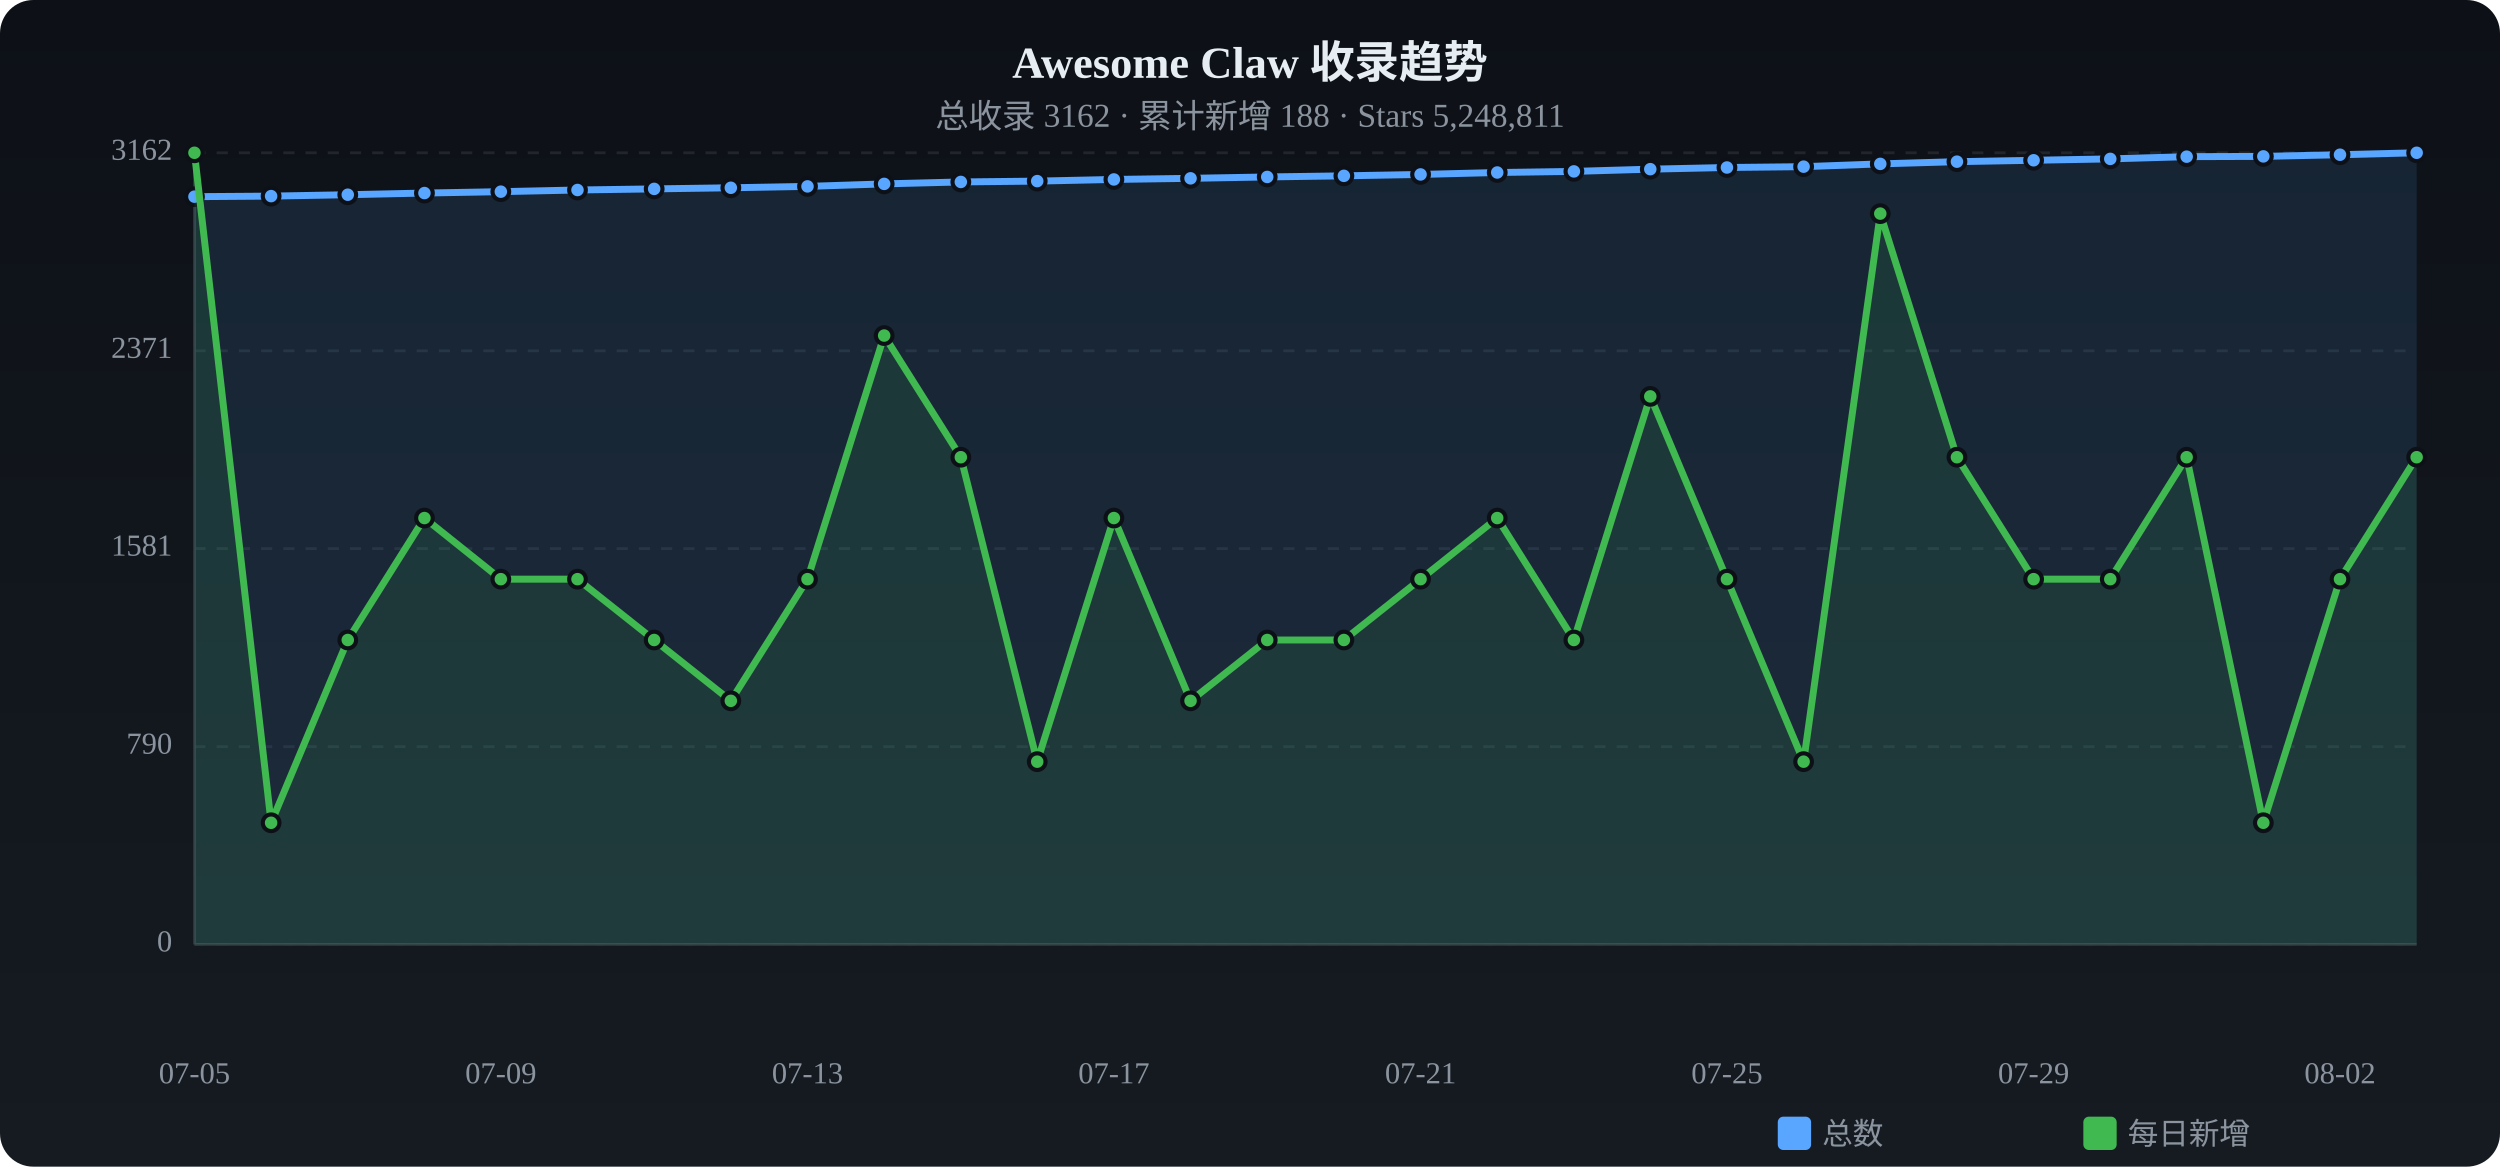
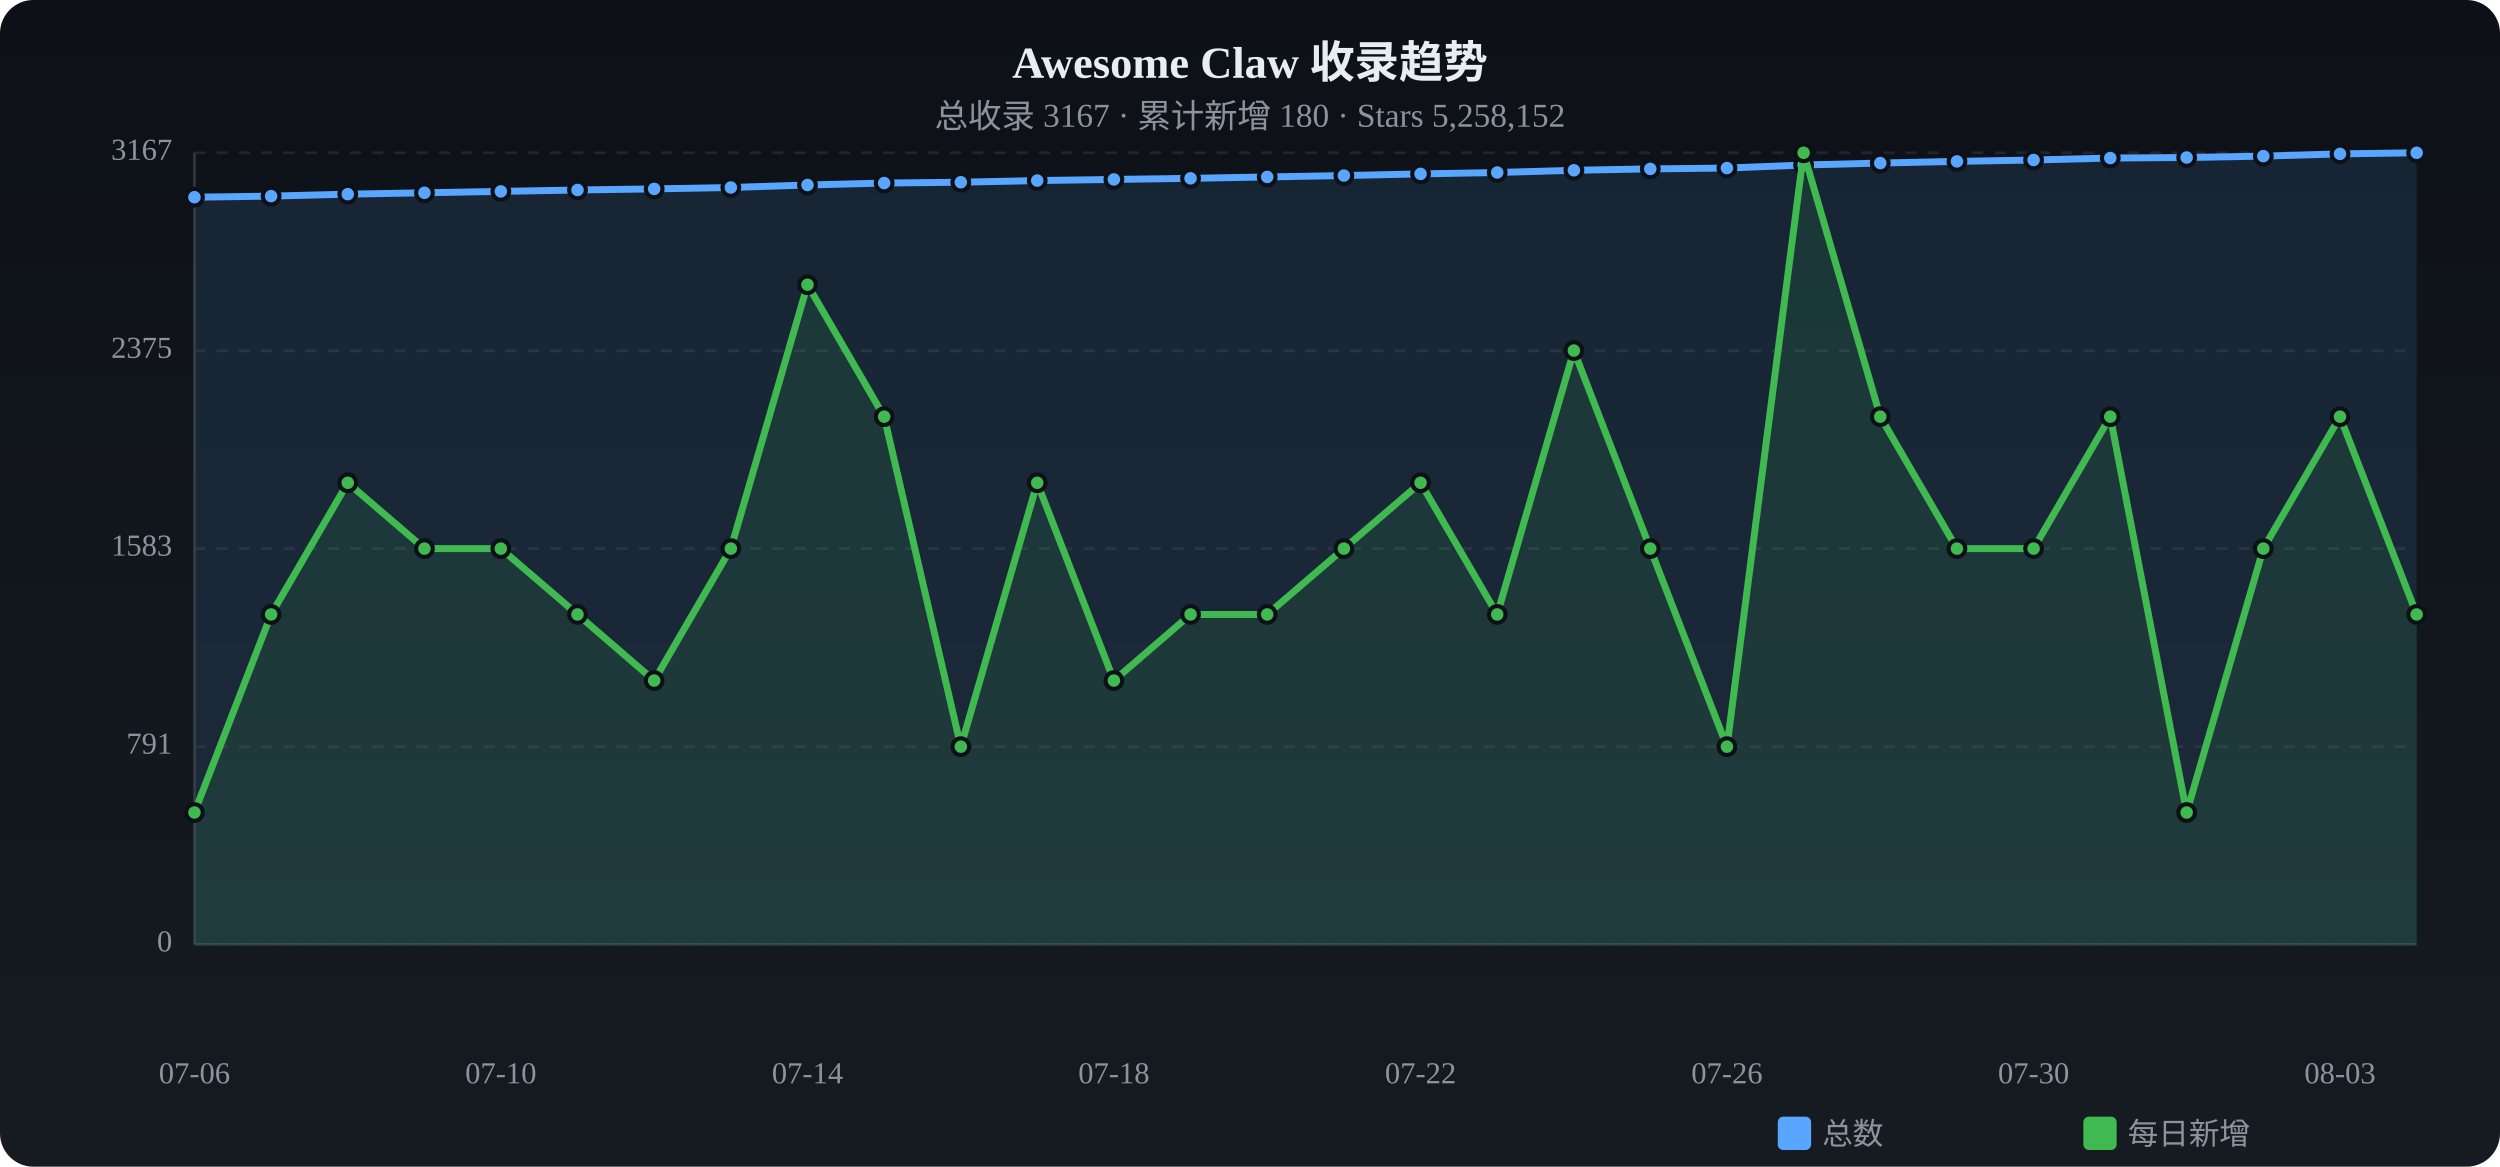
<svg xmlns="http://www.w3.org/2000/svg" viewBox="0 0 900 420" width="900" height="420">
  <defs>
    <linearGradient id="tbg" x1="0%" y1="0%" x2="0%" y2="100%">
      <stop offset="0%" stop-color="#0d1117" />
      <stop offset="100%" stop-color="#161b22" />
    </linearGradient>
  </defs>
  <rect width="900" height="420" rx="12" fill="url(#tbg)" />
  <text x="450.0" y="28" text-anchor="middle" fill="#e6edf3" font-size="16" font-weight="bold">Awesome Claw 收录趋势</text>
-   <text x="450.0" y="46" text-anchor="middle" fill="#8b949e" font-size="12">总收录 3162 · 累计新增 188 · Stars 5,248,811</text>
+   <text x="450.0" y="46" text-anchor="middle" fill="#8b949e" font-size="12">总收录 3167 · 累计新增 180 · Stars 5,258,152</text>
  <text x="62" y="340.0" text-anchor="end" fill="#8b949e" font-size="11" dominant-baseline="middle">0</text>
  <line x1="70" y1="340.0" x2="870" y2="340.0" stroke="#21262d" stroke-dasharray="4 4" />
-   <text x="62" y="268.8" text-anchor="end" fill="#8b949e" font-size="11" dominant-baseline="middle">790</text>
+   <text x="62" y="268.8" text-anchor="end" fill="#8b949e" font-size="11" dominant-baseline="middle">791</text>
  <line x1="70" y1="268.8" x2="870" y2="268.8" stroke="#21262d" stroke-dasharray="4 4" />
-   <text x="62" y="197.5" text-anchor="end" fill="#8b949e" font-size="11" dominant-baseline="middle">1581</text>
+   <text x="62" y="197.5" text-anchor="end" fill="#8b949e" font-size="11" dominant-baseline="middle">1583</text>
  <line x1="70" y1="197.5" x2="870" y2="197.5" stroke="#21262d" stroke-dasharray="4 4" />
-   <text x="62" y="126.3" text-anchor="end" fill="#8b949e" font-size="11" dominant-baseline="middle">2371</text>
+   <text x="62" y="126.3" text-anchor="end" fill="#8b949e" font-size="11" dominant-baseline="middle">2375</text>
  <line x1="70" y1="126.3" x2="870" y2="126.3" stroke="#21262d" stroke-dasharray="4 4" />
-   <text x="62" y="55.0" text-anchor="end" fill="#8b949e" font-size="11" dominant-baseline="middle">3162</text>
+   <text x="62" y="55.0" text-anchor="end" fill="#8b949e" font-size="11" dominant-baseline="middle">3167</text>
  <line x1="70" y1="55.0" x2="870" y2="55.0" stroke="#21262d" stroke-dasharray="4 4" />
  <line x1="70" y1="55" x2="70" y2="340" stroke="#30363d" />
  <line x1="70" y1="340" x2="870" y2="340" stroke="#30363d" />
-   <path d="M70.0,70.8 L97.6,70.6 L125.2,70.1 L152.8,69.5 L180.3,69.0 L207.9,68.4 L235.5,68.0 L263.1,67.6 L290.7,67.1 L318.3,66.2 L345.9,65.5 L373.4,65.2 L401.0,64.6 L428.6,64.2 L456.2,63.7 L483.8,63.3 L511.4,62.8 L539.0,62.1 L566.6,61.7 L594.1,60.9 L621.7,60.3 L649.3,60.0 L676.9,59.0 L704.5,58.2 L732.1,57.7 L759.7,57.2 L787.2,56.4 L814.8,56.3 L842.4,55.7 L870.0,55.0 L870.0,340 L70.0,340 Z" fill="#58a6ff" opacity="0.12" />
-   <polyline points="70.0,70.8 97.6,70.6 125.2,70.1 152.8,69.5 180.3,69.0 207.9,68.4 235.5,68.0 263.1,67.6 290.7,67.1 318.3,66.2 345.9,65.5 373.4,65.2 401.0,64.6 428.6,64.2 456.2,63.7 483.8,63.3 511.4,62.8 539.0,62.1 566.6,61.7 594.1,60.9 621.7,60.3 649.3,60.0 676.9,59.0 704.5,58.2 732.1,57.7 759.7,57.2 787.2,56.4 814.8,56.3 842.4,55.7 870.0,55.0" fill="none" stroke="#58a6ff" stroke-width="2.5" stroke-linecap="round" stroke-linejoin="round" />
-   <circle cx="70.0" cy="70.8" r="3" fill="#58a6ff" stroke="#0d1117" stroke-width="1.5" />
+   <path d="M70.0,71.0 L97.6,70.6 L125.2,69.9 L152.8,69.4 L180.3,68.9 L207.9,68.4 L235.5,68.0 L263.1,67.5 L290.7,66.6 L318.3,65.9 L345.9,65.6 L373.4,65.0 L401.0,64.6 L428.6,64.2 L456.2,63.7 L483.8,63.2 L511.4,62.6 L539.0,62.1 L566.6,61.3 L594.1,60.8 L621.7,60.5 L649.3,59.4 L676.9,58.7 L704.5,58.1 L732.1,57.6 L759.7,56.9 L787.2,56.7 L814.8,56.2 L842.4,55.4 L870.0,55.0 L870.0,340 L70.0,340 Z" fill="#58a6ff" opacity="0.12" />
+   <polyline points="70.0,71.0 97.6,70.6 125.2,69.9 152.8,69.4 180.3,68.9 207.9,68.4 235.5,68.0 263.1,67.5 290.7,66.6 318.3,65.9 345.9,65.6 373.4,65.0 401.0,64.6 428.6,64.2 456.2,63.7 483.8,63.2 511.4,62.6 539.0,62.1 566.6,61.3 594.1,60.8 621.7,60.5 649.3,59.4 676.9,58.7 704.5,58.1 732.1,57.6 759.7,56.9 787.2,56.7 814.8,56.2 842.4,55.4 870.0,55.0" fill="none" stroke="#58a6ff" stroke-width="2.5" stroke-linecap="round" stroke-linejoin="round" />
+   <circle cx="70.0" cy="71.0" r="3" fill="#58a6ff" stroke="#0d1117" stroke-width="1.5" />
  <circle cx="97.6" cy="70.6" r="3" fill="#58a6ff" stroke="#0d1117" stroke-width="1.5" />
-   <circle cx="125.2" cy="70.1" r="3" fill="#58a6ff" stroke="#0d1117" stroke-width="1.5" />
-   <circle cx="152.8" cy="69.5" r="3" fill="#58a6ff" stroke="#0d1117" stroke-width="1.5" />
-   <circle cx="180.3" cy="69.0" r="3" fill="#58a6ff" stroke="#0d1117" stroke-width="1.5" />
+   <circle cx="125.2" cy="69.9" r="3" fill="#58a6ff" stroke="#0d1117" stroke-width="1.5" />
+   <circle cx="152.8" cy="69.4" r="3" fill="#58a6ff" stroke="#0d1117" stroke-width="1.5" />
+   <circle cx="180.3" cy="68.9" r="3" fill="#58a6ff" stroke="#0d1117" stroke-width="1.5" />
  <circle cx="207.9" cy="68.4" r="3" fill="#58a6ff" stroke="#0d1117" stroke-width="1.5" />
  <circle cx="235.5" cy="68.0" r="3" fill="#58a6ff" stroke="#0d1117" stroke-width="1.5" />
-   <circle cx="263.1" cy="67.6" r="3" fill="#58a6ff" stroke="#0d1117" stroke-width="1.5" />
-   <circle cx="290.7" cy="67.1" r="3" fill="#58a6ff" stroke="#0d1117" stroke-width="1.5" />
-   <circle cx="318.3" cy="66.2" r="3" fill="#58a6ff" stroke="#0d1117" stroke-width="1.5" />
-   <circle cx="345.9" cy="65.5" r="3" fill="#58a6ff" stroke="#0d1117" stroke-width="1.5" />
-   <circle cx="373.4" cy="65.2" r="3" fill="#58a6ff" stroke="#0d1117" stroke-width="1.5" />
+   <circle cx="263.1" cy="67.5" r="3" fill="#58a6ff" stroke="#0d1117" stroke-width="1.5" />
+   <circle cx="290.7" cy="66.6" r="3" fill="#58a6ff" stroke="#0d1117" stroke-width="1.5" />
+   <circle cx="318.3" cy="65.9" r="3" fill="#58a6ff" stroke="#0d1117" stroke-width="1.5" />
+   <circle cx="345.9" cy="65.6" r="3" fill="#58a6ff" stroke="#0d1117" stroke-width="1.5" />
+   <circle cx="373.4" cy="65.0" r="3" fill="#58a6ff" stroke="#0d1117" stroke-width="1.5" />
  <circle cx="401.0" cy="64.6" r="3" fill="#58a6ff" stroke="#0d1117" stroke-width="1.5" />
  <circle cx="428.6" cy="64.2" r="3" fill="#58a6ff" stroke="#0d1117" stroke-width="1.5" />
  <circle cx="456.2" cy="63.7" r="3" fill="#58a6ff" stroke="#0d1117" stroke-width="1.5" />
-   <circle cx="483.8" cy="63.3" r="3" fill="#58a6ff" stroke="#0d1117" stroke-width="1.5" />
-   <circle cx="511.4" cy="62.8" r="3" fill="#58a6ff" stroke="#0d1117" stroke-width="1.5" />
+   <circle cx="483.8" cy="63.2" r="3" fill="#58a6ff" stroke="#0d1117" stroke-width="1.5" />
+   <circle cx="511.4" cy="62.6" r="3" fill="#58a6ff" stroke="#0d1117" stroke-width="1.5" />
  <circle cx="539.0" cy="62.1" r="3" fill="#58a6ff" stroke="#0d1117" stroke-width="1.5" />
-   <circle cx="566.6" cy="61.7" r="3" fill="#58a6ff" stroke="#0d1117" stroke-width="1.5" />
-   <circle cx="594.1" cy="60.9" r="3" fill="#58a6ff" stroke="#0d1117" stroke-width="1.5" />
-   <circle cx="621.7" cy="60.3" r="3" fill="#58a6ff" stroke="#0d1117" stroke-width="1.5" />
-   <circle cx="649.3" cy="60.0" r="3" fill="#58a6ff" stroke="#0d1117" stroke-width="1.5" />
-   <circle cx="676.9" cy="59.0" r="3" fill="#58a6ff" stroke="#0d1117" stroke-width="1.5" />
-   <circle cx="704.5" cy="58.2" r="3" fill="#58a6ff" stroke="#0d1117" stroke-width="1.5" />
-   <circle cx="732.1" cy="57.7" r="3" fill="#58a6ff" stroke="#0d1117" stroke-width="1.5" />
-   <circle cx="759.7" cy="57.2" r="3" fill="#58a6ff" stroke="#0d1117" stroke-width="1.5" />
-   <circle cx="787.2" cy="56.4" r="3" fill="#58a6ff" stroke="#0d1117" stroke-width="1.5" />
-   <circle cx="814.8" cy="56.3" r="3" fill="#58a6ff" stroke="#0d1117" stroke-width="1.5" />
-   <circle cx="842.4" cy="55.7" r="3" fill="#58a6ff" stroke="#0d1117" stroke-width="1.5" />
+   <circle cx="566.6" cy="61.3" r="3" fill="#58a6ff" stroke="#0d1117" stroke-width="1.5" />
+   <circle cx="594.1" cy="60.8" r="3" fill="#58a6ff" stroke="#0d1117" stroke-width="1.5" />
+   <circle cx="621.7" cy="60.5" r="3" fill="#58a6ff" stroke="#0d1117" stroke-width="1.5" />
+   <circle cx="649.3" cy="59.4" r="3" fill="#58a6ff" stroke="#0d1117" stroke-width="1.5" />
+   <circle cx="676.9" cy="58.7" r="3" fill="#58a6ff" stroke="#0d1117" stroke-width="1.5" />
+   <circle cx="704.5" cy="58.1" r="3" fill="#58a6ff" stroke="#0d1117" stroke-width="1.5" />
+   <circle cx="732.1" cy="57.6" r="3" fill="#58a6ff" stroke="#0d1117" stroke-width="1.5" />
+   <circle cx="759.7" cy="56.9" r="3" fill="#58a6ff" stroke="#0d1117" stroke-width="1.5" />
+   <circle cx="787.2" cy="56.7" r="3" fill="#58a6ff" stroke="#0d1117" stroke-width="1.5" />
+   <circle cx="814.8" cy="56.2" r="3" fill="#58a6ff" stroke="#0d1117" stroke-width="1.5" />
+   <circle cx="842.4" cy="55.4" r="3" fill="#58a6ff" stroke="#0d1117" stroke-width="1.5" />
  <circle cx="870.0" cy="55.0" r="3" fill="#58a6ff" stroke="#0d1117" stroke-width="1.5" />
-   <path d="M70.0,55.0 L97.6,296.2 L125.2,230.4 L152.8,186.5 L180.3,208.5 L207.9,208.5 L235.5,230.4 L263.1,252.3 L290.7,208.5 L318.3,120.8 L345.9,164.6 L373.4,274.2 L401.0,186.5 L428.6,252.3 L456.2,230.4 L483.8,230.4 L511.4,208.5 L539.0,186.5 L566.6,230.4 L594.1,142.7 L621.7,208.5 L649.3,274.2 L676.9,76.9 L704.5,164.6 L732.1,208.5 L759.7,208.5 L787.2,164.6 L814.8,296.2 L842.4,208.5 L870.0,164.6 L870.0,340 L70.0,340 Z" fill="#3fb950" opacity="0.12" />
-   <polyline points="70.0,55.0 97.6,296.2 125.2,230.4 152.8,186.5 180.3,208.5 207.9,208.5 235.5,230.4 263.1,252.3 290.7,208.5 318.3,120.8 345.9,164.6 373.4,274.2 401.0,186.5 428.6,252.3 456.2,230.4 483.8,230.4 511.4,208.5 539.0,186.5 566.6,230.4 594.1,142.7 621.7,208.5 649.3,274.2 676.9,76.9 704.5,164.6 732.1,208.5 759.7,208.5 787.2,164.6 814.8,296.2 842.4,208.5 870.0,164.6" fill="none" stroke="#3fb950" stroke-width="2.5" stroke-linecap="round" stroke-linejoin="round" />
-   <circle cx="70.0" cy="55.0" r="3" fill="#3fb950" stroke="#0d1117" stroke-width="1.5" />
-   <circle cx="97.6" cy="296.2" r="3" fill="#3fb950" stroke="#0d1117" stroke-width="1.5" />
-   <circle cx="125.2" cy="230.4" r="3" fill="#3fb950" stroke="#0d1117" stroke-width="1.5" />
-   <circle cx="152.8" cy="186.5" r="3" fill="#3fb950" stroke="#0d1117" stroke-width="1.5" />
-   <circle cx="180.3" cy="208.5" r="3" fill="#3fb950" stroke="#0d1117" stroke-width="1.5" />
-   <circle cx="207.9" cy="208.5" r="3" fill="#3fb950" stroke="#0d1117" stroke-width="1.5" />
-   <circle cx="235.5" cy="230.4" r="3" fill="#3fb950" stroke="#0d1117" stroke-width="1.5" />
-   <circle cx="263.1" cy="252.3" r="3" fill="#3fb950" stroke="#0d1117" stroke-width="1.5" />
-   <circle cx="290.7" cy="208.5" r="3" fill="#3fb950" stroke="#0d1117" stroke-width="1.5" />
-   <circle cx="318.3" cy="120.8" r="3" fill="#3fb950" stroke="#0d1117" stroke-width="1.5" />
-   <circle cx="345.9" cy="164.6" r="3" fill="#3fb950" stroke="#0d1117" stroke-width="1.5" />
-   <circle cx="373.4" cy="274.2" r="3" fill="#3fb950" stroke="#0d1117" stroke-width="1.5" />
-   <circle cx="401.0" cy="186.5" r="3" fill="#3fb950" stroke="#0d1117" stroke-width="1.5" />
-   <circle cx="428.6" cy="252.3" r="3" fill="#3fb950" stroke="#0d1117" stroke-width="1.5" />
-   <circle cx="456.2" cy="230.4" r="3" fill="#3fb950" stroke="#0d1117" stroke-width="1.5" />
-   <circle cx="483.8" cy="230.4" r="3" fill="#3fb950" stroke="#0d1117" stroke-width="1.5" />
-   <circle cx="511.4" cy="208.5" r="3" fill="#3fb950" stroke="#0d1117" stroke-width="1.5" />
-   <circle cx="539.0" cy="186.5" r="3" fill="#3fb950" stroke="#0d1117" stroke-width="1.5" />
-   <circle cx="566.6" cy="230.4" r="3" fill="#3fb950" stroke="#0d1117" stroke-width="1.5" />
-   <circle cx="594.1" cy="142.7" r="3" fill="#3fb950" stroke="#0d1117" stroke-width="1.5" />
-   <circle cx="621.7" cy="208.5" r="3" fill="#3fb950" stroke="#0d1117" stroke-width="1.5" />
-   <circle cx="649.3" cy="274.2" r="3" fill="#3fb950" stroke="#0d1117" stroke-width="1.5" />
-   <circle cx="676.9" cy="76.9" r="3" fill="#3fb950" stroke="#0d1117" stroke-width="1.5" />
-   <circle cx="704.5" cy="164.6" r="3" fill="#3fb950" stroke="#0d1117" stroke-width="1.5" />
-   <circle cx="732.1" cy="208.5" r="3" fill="#3fb950" stroke="#0d1117" stroke-width="1.5" />
-   <circle cx="759.7" cy="208.5" r="3" fill="#3fb950" stroke="#0d1117" stroke-width="1.5" />
-   <circle cx="787.2" cy="164.6" r="3" fill="#3fb950" stroke="#0d1117" stroke-width="1.5" />
-   <circle cx="814.8" cy="296.2" r="3" fill="#3fb950" stroke="#0d1117" stroke-width="1.5" />
-   <circle cx="842.4" cy="208.5" r="3" fill="#3fb950" stroke="#0d1117" stroke-width="1.5" />
-   <circle cx="870.0" cy="164.6" r="3" fill="#3fb950" stroke="#0d1117" stroke-width="1.5" />
-   <text x="70.0" y="390" text-anchor="middle" fill="#8b949e" font-size="11">07-05</text>
-   <text x="180.3" y="390" text-anchor="middle" fill="#8b949e" font-size="11">07-09</text>
-   <text x="290.7" y="390" text-anchor="middle" fill="#8b949e" font-size="11">07-13</text>
-   <text x="401.0" y="390" text-anchor="middle" fill="#8b949e" font-size="11">07-17</text>
-   <text x="511.4" y="390" text-anchor="middle" fill="#8b949e" font-size="11">07-21</text>
-   <text x="621.7" y="390" text-anchor="middle" fill="#8b949e" font-size="11">07-25</text>
-   <text x="732.1" y="390" text-anchor="middle" fill="#8b949e" font-size="11">07-29</text>
-   <text x="842.4" y="390" text-anchor="middle" fill="#8b949e" font-size="11">08-02</text>
+   <path d="M70.0,292.5 L97.6,221.2 L125.2,173.8 L152.8,197.5 L180.3,197.5 L207.9,221.2 L235.5,245.0 L263.1,197.5 L290.7,102.5 L318.3,150.0 L345.9,268.8 L373.4,173.8 L401.0,245.0 L428.6,221.2 L456.2,221.2 L483.8,197.5 L511.4,173.8 L539.0,221.2 L566.6,126.2 L594.1,197.5 L621.7,268.8 L649.3,55.0 L676.9,150.0 L704.5,197.5 L732.1,197.5 L759.7,150.0 L787.2,292.5 L814.8,197.5 L842.4,150.0 L870.0,221.2 L870.0,340 L70.0,340 Z" fill="#3fb950" opacity="0.12" />
+   <polyline points="70.0,292.5 97.6,221.2 125.2,173.8 152.8,197.5 180.3,197.5 207.9,221.2 235.5,245.0 263.1,197.5 290.7,102.5 318.3,150.0 345.9,268.8 373.4,173.8 401.0,245.0 428.6,221.2 456.2,221.2 483.8,197.5 511.4,173.8 539.0,221.2 566.6,126.2 594.1,197.5 621.7,268.8 649.3,55.0 676.9,150.0 704.5,197.5 732.1,197.5 759.7,150.0 787.2,292.5 814.8,197.5 842.4,150.0 870.0,221.2" fill="none" stroke="#3fb950" stroke-width="2.5" stroke-linecap="round" stroke-linejoin="round" />
+   <circle cx="70.0" cy="292.5" r="3" fill="#3fb950" stroke="#0d1117" stroke-width="1.5" />
+   <circle cx="97.6" cy="221.2" r="3" fill="#3fb950" stroke="#0d1117" stroke-width="1.5" />
+   <circle cx="125.2" cy="173.8" r="3" fill="#3fb950" stroke="#0d1117" stroke-width="1.5" />
+   <circle cx="152.8" cy="197.5" r="3" fill="#3fb950" stroke="#0d1117" stroke-width="1.5" />
+   <circle cx="180.3" cy="197.5" r="3" fill="#3fb950" stroke="#0d1117" stroke-width="1.5" />
+   <circle cx="207.9" cy="221.2" r="3" fill="#3fb950" stroke="#0d1117" stroke-width="1.5" />
+   <circle cx="235.5" cy="245.0" r="3" fill="#3fb950" stroke="#0d1117" stroke-width="1.5" />
+   <circle cx="263.1" cy="197.5" r="3" fill="#3fb950" stroke="#0d1117" stroke-width="1.5" />
+   <circle cx="290.7" cy="102.5" r="3" fill="#3fb950" stroke="#0d1117" stroke-width="1.5" />
+   <circle cx="318.3" cy="150.0" r="3" fill="#3fb950" stroke="#0d1117" stroke-width="1.5" />
+   <circle cx="345.9" cy="268.8" r="3" fill="#3fb950" stroke="#0d1117" stroke-width="1.5" />
+   <circle cx="373.4" cy="173.8" r="3" fill="#3fb950" stroke="#0d1117" stroke-width="1.5" />
+   <circle cx="401.0" cy="245.0" r="3" fill="#3fb950" stroke="#0d1117" stroke-width="1.5" />
+   <circle cx="428.6" cy="221.2" r="3" fill="#3fb950" stroke="#0d1117" stroke-width="1.5" />
+   <circle cx="456.2" cy="221.2" r="3" fill="#3fb950" stroke="#0d1117" stroke-width="1.5" />
+   <circle cx="483.8" cy="197.5" r="3" fill="#3fb950" stroke="#0d1117" stroke-width="1.5" />
+   <circle cx="511.4" cy="173.8" r="3" fill="#3fb950" stroke="#0d1117" stroke-width="1.5" />
+   <circle cx="539.0" cy="221.2" r="3" fill="#3fb950" stroke="#0d1117" stroke-width="1.5" />
+   <circle cx="566.6" cy="126.2" r="3" fill="#3fb950" stroke="#0d1117" stroke-width="1.5" />
+   <circle cx="594.1" cy="197.5" r="3" fill="#3fb950" stroke="#0d1117" stroke-width="1.5" />
+   <circle cx="621.7" cy="268.8" r="3" fill="#3fb950" stroke="#0d1117" stroke-width="1.5" />
+   <circle cx="649.3" cy="55.0" r="3" fill="#3fb950" stroke="#0d1117" stroke-width="1.5" />
+   <circle cx="676.9" cy="150.0" r="3" fill="#3fb950" stroke="#0d1117" stroke-width="1.5" />
+   <circle cx="704.5" cy="197.5" r="3" fill="#3fb950" stroke="#0d1117" stroke-width="1.5" />
+   <circle cx="732.1" cy="197.5" r="3" fill="#3fb950" stroke="#0d1117" stroke-width="1.5" />
+   <circle cx="759.7" cy="150.0" r="3" fill="#3fb950" stroke="#0d1117" stroke-width="1.5" />
+   <circle cx="787.2" cy="292.5" r="3" fill="#3fb950" stroke="#0d1117" stroke-width="1.5" />
+   <circle cx="814.8" cy="197.5" r="3" fill="#3fb950" stroke="#0d1117" stroke-width="1.5" />
+   <circle cx="842.4" cy="150.0" r="3" fill="#3fb950" stroke="#0d1117" stroke-width="1.5" />
+   <circle cx="870.0" cy="221.2" r="3" fill="#3fb950" stroke="#0d1117" stroke-width="1.5" />
+   <text x="70.0" y="390" text-anchor="middle" fill="#8b949e" font-size="11">07-06</text>
+   <text x="180.3" y="390" text-anchor="middle" fill="#8b949e" font-size="11">07-10</text>
+   <text x="290.7" y="390" text-anchor="middle" fill="#8b949e" font-size="11">07-14</text>
+   <text x="401.0" y="390" text-anchor="middle" fill="#8b949e" font-size="11">07-18</text>
+   <text x="511.4" y="390" text-anchor="middle" fill="#8b949e" font-size="11">07-22</text>
+   <text x="621.7" y="390" text-anchor="middle" fill="#8b949e" font-size="11">07-26</text>
+   <text x="732.1" y="390" text-anchor="middle" fill="#8b949e" font-size="11">07-30</text>
+   <text x="842.4" y="390" text-anchor="middle" fill="#8b949e" font-size="11">08-03</text>
  <rect x="640" y="402" width="12" height="12" rx="2" fill="#58a6ff" />
  <text x="656" y="412" fill="#8b949e" font-size="11">总数</text>
  <rect x="750" y="402" width="12" height="12" rx="2" fill="#3fb950" />
  <text x="766" y="412" fill="#8b949e" font-size="11">每日新增</text>
</svg>
